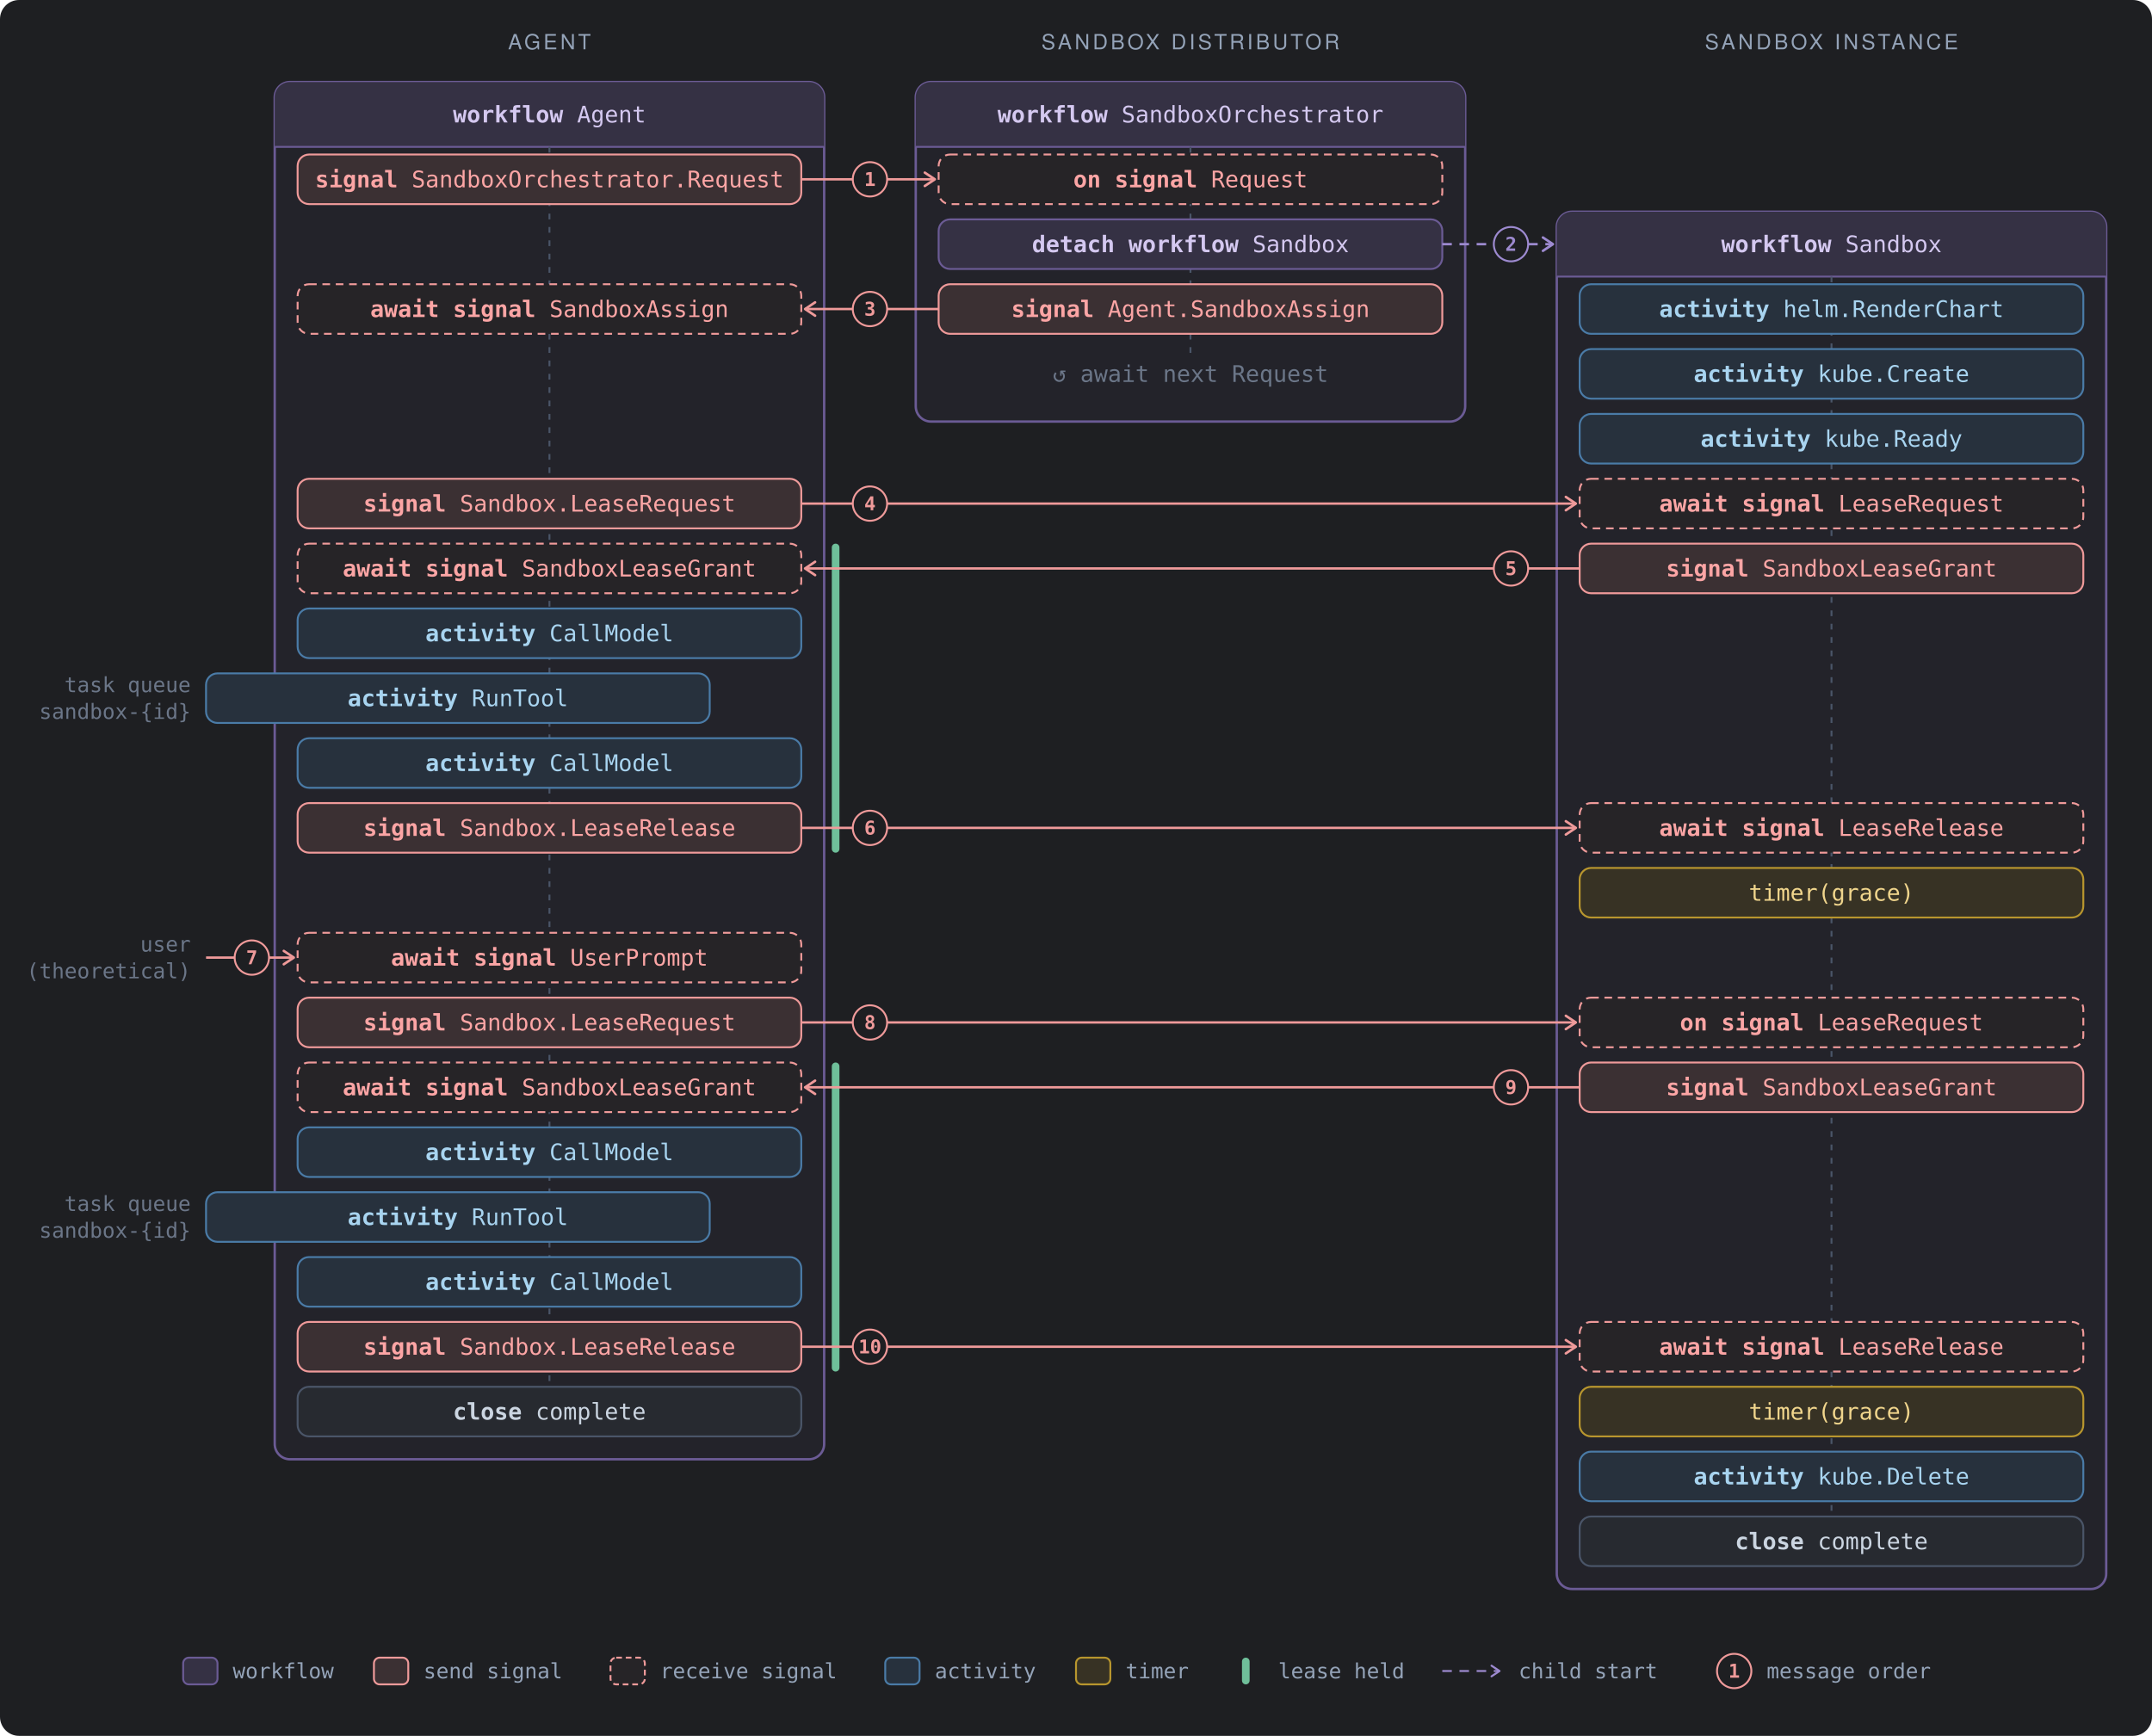
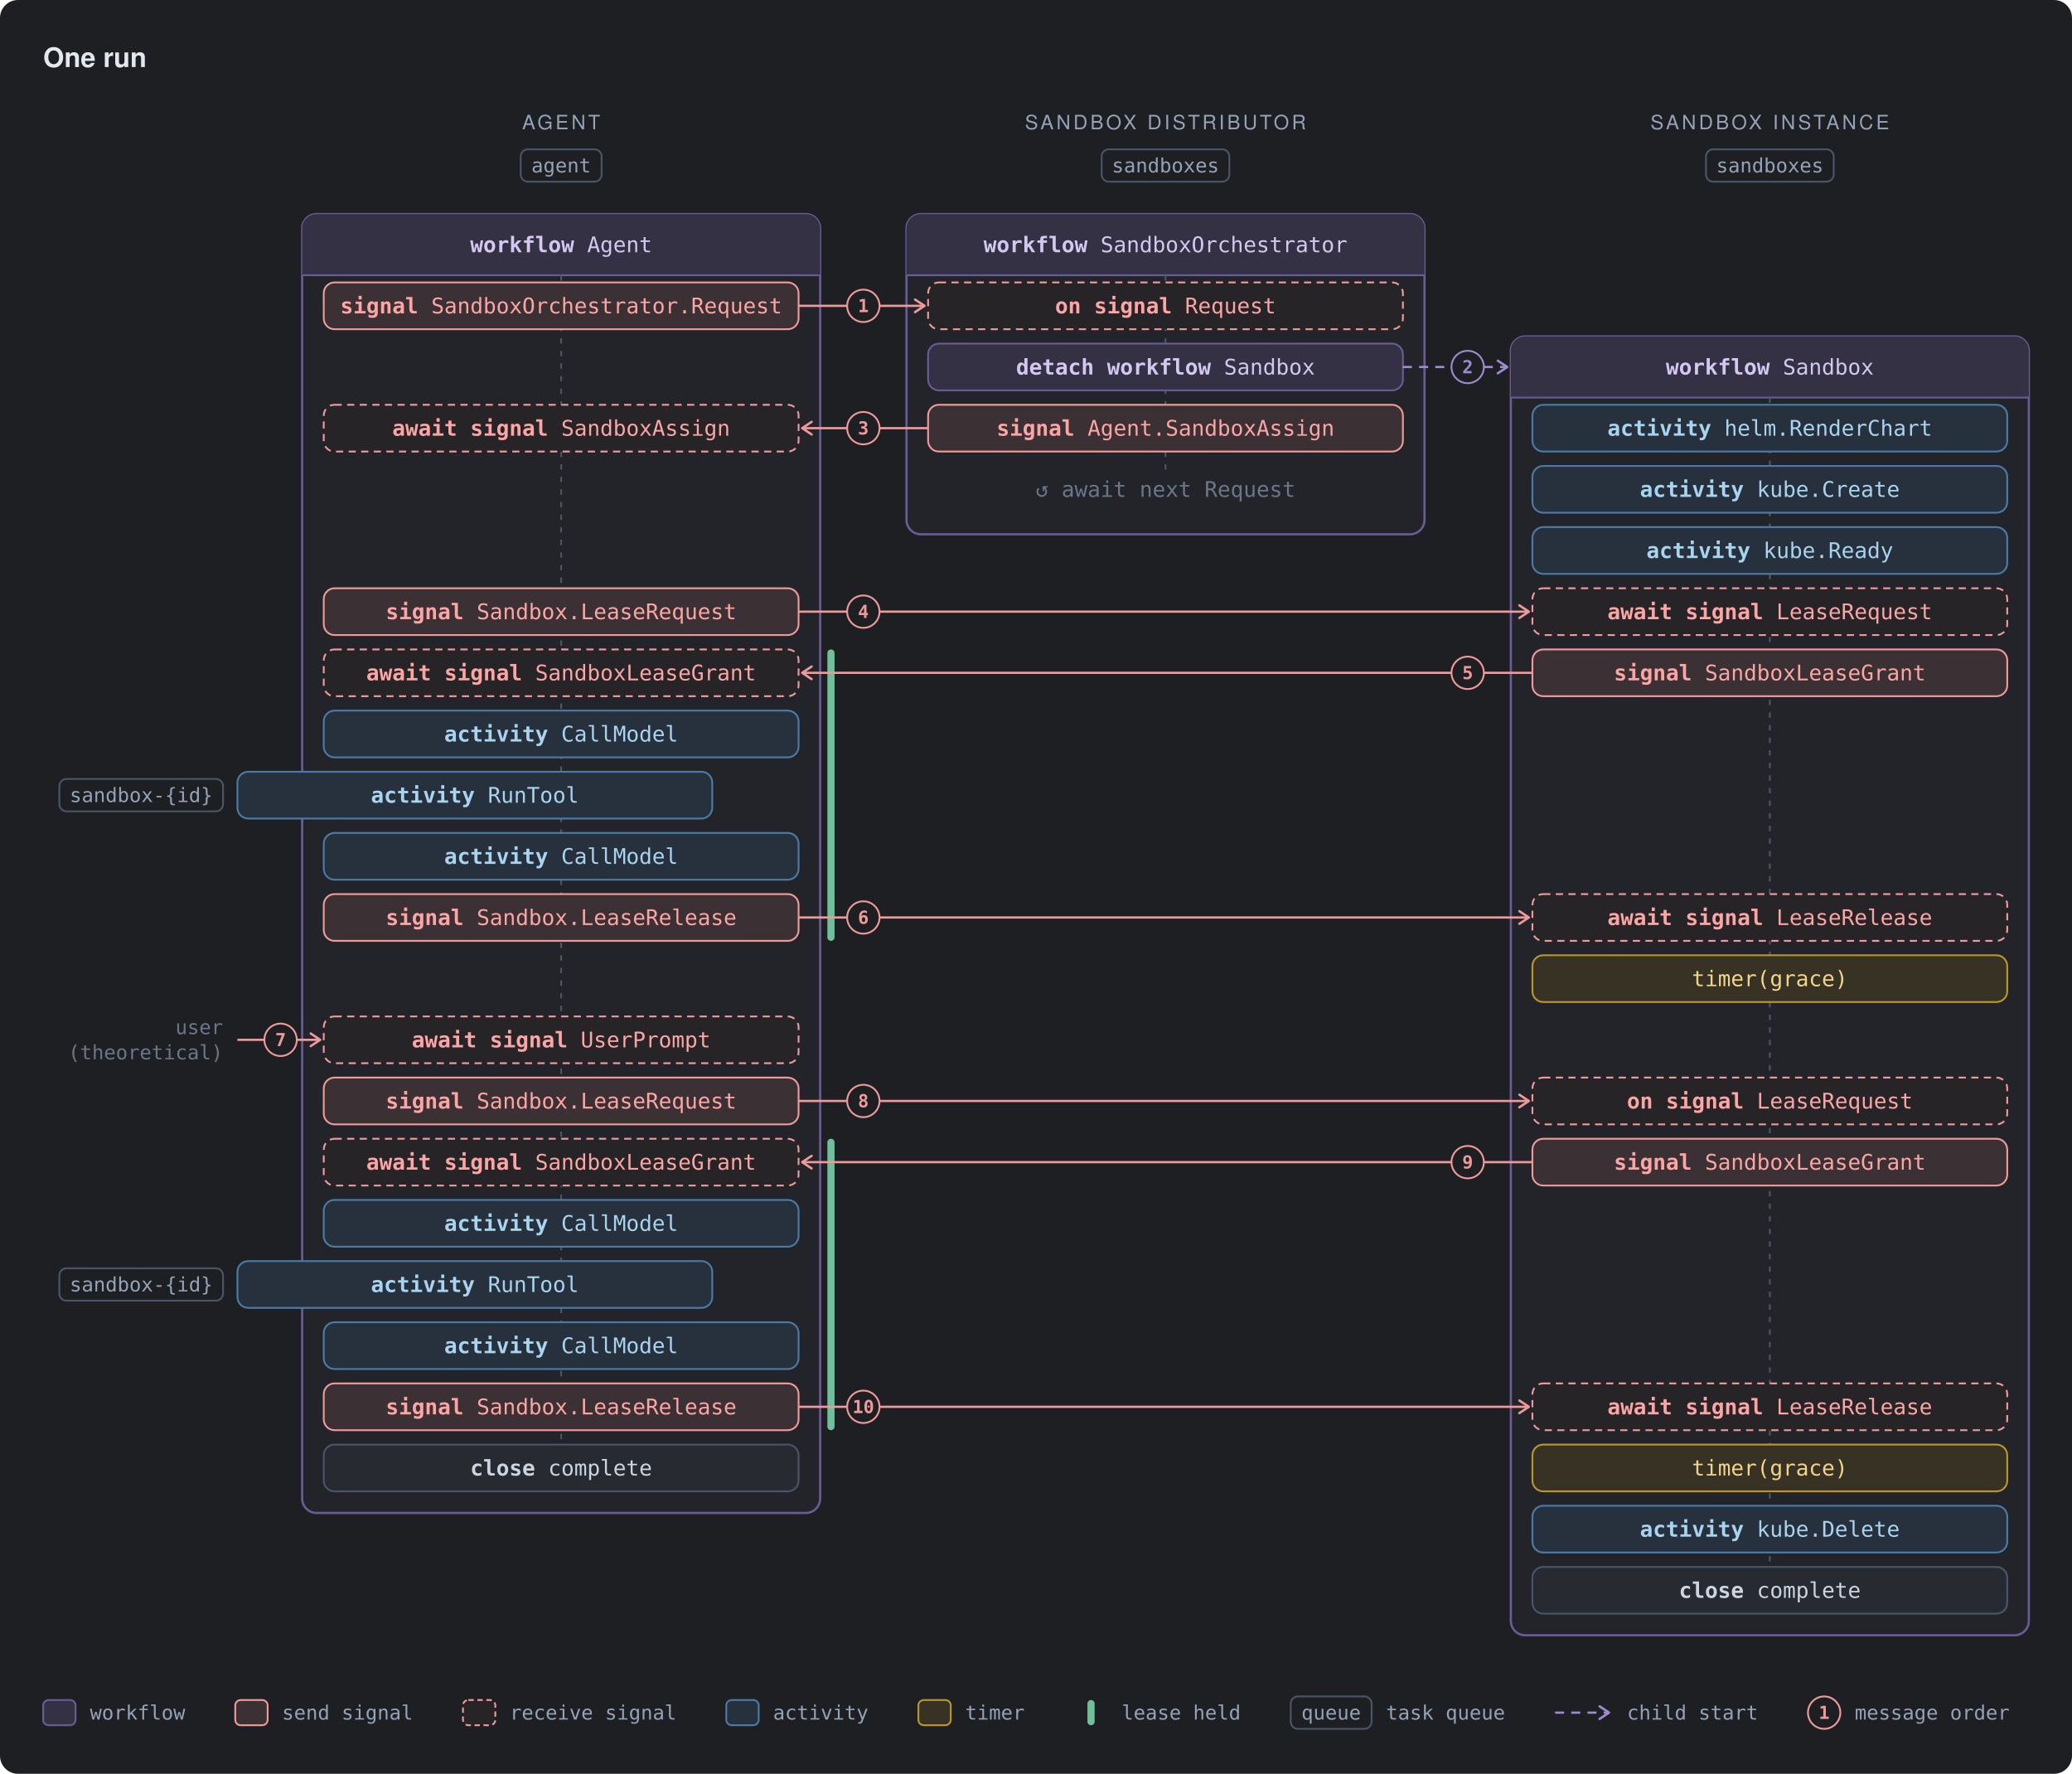
- <svg xmlns="http://www.w3.org/2000/svg" width="1128" height="910" viewBox="0 0 1128 910" role="img" font-family="'SF Mono', Menlo, Consolas, monospace">
+ <svg xmlns="http://www.w3.org/2000/svg" width="1152" height="986" viewBox="0 0 1152 986" role="img" font-family="'SF Mono', Menlo, Consolas, monospace">
  <defs>
    <marker id="hEF9A9A" viewBox="0 0 10 10" refX="8" refY="5" markerWidth="7" markerHeight="7" orient="auto-start-reverse">
      <path d="M2 1L8 5L2 9" fill="none" stroke="#EF9A9A" stroke-width="1.5" stroke-linecap="round" stroke-linejoin="round" />
    </marker>
    <marker id="h9D8AD0" viewBox="0 0 10 10" refX="8" refY="5" markerWidth="7" markerHeight="7" orient="auto-start-reverse">
      <path d="M2 1L8 5L2 9" fill="none" stroke="#9D8AD0" stroke-width="1.5" stroke-linecap="round" stroke-linejoin="round" />
    </marker>
+     <marker id="h4A7BA7" viewBox="0 0 10 10" refX="8" refY="5" markerWidth="7" markerHeight="7" orient="auto-start-reverse">
+       <path d="M2 1L8 5L2 9" fill="none" stroke="#4A7BA7" stroke-width="1.5" stroke-linecap="round" stroke-linejoin="round" />
+     </marker>
+     <marker id="h6B7688" viewBox="0 0 10 10" refX="8" refY="5" markerWidth="7" markerHeight="7" orient="auto-start-reverse">
+       <path d="M2 1L8 5L2 9" fill="none" stroke="#6B7688" stroke-width="1.5" stroke-linecap="round" stroke-linejoin="round" />
+     </marker>
  </defs>
-   <rect width="1128" height="910" rx="10" fill="#1e1f22" />
-   <text x="288.0" y="22" fill="#94A3B8" font-size="11" letter-spacing="1.5" text-anchor="middle" font-family="-apple-system, 'Segoe UI', Helvetica, Arial, sans-serif" dy="0.35em">AGENT</text>
-   <text x="624.0" y="22" fill="#94A3B8" font-size="11" letter-spacing="1.5" text-anchor="middle" font-family="-apple-system, 'Segoe UI', Helvetica, Arial, sans-serif" dy="0.35em">SANDBOX DISTRIBUTOR</text>
-   <text x="960.0" y="22" fill="#94A3B8" font-size="11" letter-spacing="1.5" text-anchor="middle" font-family="-apple-system, 'Segoe UI', Helvetica, Arial, sans-serif" dy="0.35em">SANDBOX INSTANCE</text>
-   <rect x="144" y="43.0" width="288" height="722.0" rx="8" fill="#23232a" stroke="#6B5B95" stroke-width="1.25" />
-   <path d="M152 43.0 H424 a8 8 0 0 1 8 8 V77.0 H144 V51.0 a8 8 0 0 1 8 -8 Z" fill="#353144" />
-   <path d="M144 77.0 H432" stroke="#6B5B95" />
-   <text x="288.0" y="60" fill="#D4C8F0" font-size="12" text-anchor="middle" dy="0.35em">
+   <rect width="1152" height="986" rx="10" fill="#1e1f22" />
+   <text x="24" y="32" fill="#E2E8F0" font-size="15" font-weight="600" font-family="-apple-system, 'Segoe UI', Helvetica, Arial, sans-serif" dy="0.35em">One run</text>
+   <text x="312.0" y="68" fill="#94A3B8" font-size="11" letter-spacing="1.5" text-anchor="middle" font-family="-apple-system, 'Segoe UI', Helvetica, Arial, sans-serif" dy="0.35em">AGENT</text>
+   <rect x="289.5" y="83" width="45" height="18" rx="4" fill="#1e1f22" stroke="#4A5568" />
+   <text x="312.0" y="92" fill="#94A3B8" font-size="11" text-anchor="middle" dy="0.35em">agent</text>
+   <text x="648.0" y="68" fill="#94A3B8" font-size="11" letter-spacing="1.5" text-anchor="middle" font-family="-apple-system, 'Segoe UI', Helvetica, Arial, sans-serif" dy="0.35em">SANDBOX DISTRIBUTOR</text>
+   <rect x="612.5" y="83" width="71" height="18" rx="4" fill="#1e1f22" stroke="#4A5568" />
+   <text x="648.0" y="92" fill="#94A3B8" font-size="11" text-anchor="middle" dy="0.35em">sandboxes</text>
+   <text x="984.0" y="68" fill="#94A3B8" font-size="11" letter-spacing="1.5" text-anchor="middle" font-family="-apple-system, 'Segoe UI', Helvetica, Arial, sans-serif" dy="0.35em">SANDBOX INSTANCE</text>
+   <rect x="948.5" y="83" width="71" height="18" rx="4" fill="#1e1f22" stroke="#4A5568" />
+   <text x="984.0" y="92" fill="#94A3B8" font-size="11" text-anchor="middle" dy="0.35em">sandboxes</text>
+   <rect x="168" y="119.0" width="288" height="722.0" rx="8" fill="#23232a" stroke="#6B5B95" stroke-width="1.25" />
+   <path d="M176 119.0 H448 a8 8 0 0 1 8 8 V153.0 H168 V127.0 a8 8 0 0 1 8 -8 Z" fill="#353144" />
+   <path d="M168 153.0 H456" stroke="#6B5B95" />
+   <text x="312.0" y="136" fill="#D4C8F0" font-size="12" text-anchor="middle" dy="0.35em">
    <tspan font-weight="700">workflow</tspan> Agent</text>
-   <path d="M288.0 77.0 V740" stroke="#4A5568" stroke-dasharray="3 4" />
-   <rect x="480" y="43.0" width="288" height="178.0" rx="8" fill="#23232a" stroke="#6B5B95" stroke-width="1.25" />
-   <path d="M488 43.0 H760 a8 8 0 0 1 8 8 V77.0 H480 V51.0 a8 8 0 0 1 8 -8 Z" fill="#353144" />
-   <path d="M480 77.0 H768" stroke="#6B5B95" />
-   <text x="624.0" y="60" fill="#D4C8F0" font-size="12" text-anchor="middle" dy="0.35em">
+   <path d="M312.0 153.0 V816" stroke="#4A5568" stroke-dasharray="3 4" />
+   <rect x="504" y="119.0" width="288" height="178.0" rx="8" fill="#23232a" stroke="#6B5B95" stroke-width="1.25" />
+   <path d="M512 119.0 H784 a8 8 0 0 1 8 8 V153.0 H504 V127.0 a8 8 0 0 1 8 -8 Z" fill="#353144" />
+   <path d="M504 153.0 H792" stroke="#6B5B95" />
+   <text x="648.0" y="136" fill="#D4C8F0" font-size="12" text-anchor="middle" dy="0.35em">
    <tspan font-weight="700">workflow</tspan> SandboxOrchestrator</text>
-   <path d="M624.0 77.0 V196" stroke="#4A5568" stroke-dasharray="3 4" />
-   <rect x="816" y="111.0" width="288" height="722.0" rx="8" fill="#23232a" stroke="#6B5B95" stroke-width="1.25" />
-   <path d="M824 111.0 H1096 a8 8 0 0 1 8 8 V145.0 H816 V119.0 a8 8 0 0 1 8 -8 Z" fill="#353144" />
-   <path d="M816 145.0 H1104" stroke="#6B5B95" />
-   <text x="960.0" y="128" fill="#D4C8F0" font-size="12" text-anchor="middle" dy="0.35em">
+   <path d="M648.0 153.0 V272" stroke="#4A5568" stroke-dasharray="3 4" />
+   <rect x="840" y="187.0" width="288" height="722.0" rx="8" fill="#23232a" stroke="#6B5B95" stroke-width="1.25" />
+   <path d="M848 187.0 H1120 a8 8 0 0 1 8 8 V221.0 H840 V195.0 a8 8 0 0 1 8 -8 Z" fill="#353144" />
+   <path d="M840 221.0 H1128" stroke="#6B5B95" />
+   <text x="984.0" y="204" fill="#D4C8F0" font-size="12" text-anchor="middle" dy="0.35em">
    <tspan font-weight="700">workflow</tspan> Sandbox</text>
-   <path d="M960.0 145.0 V808" stroke="#4A5568" stroke-dasharray="3 4" />
-   <rect x="436" y="285.0" width="4" height="162" rx="2" fill="#6FBF9A" />
-   <rect x="436" y="557.0" width="4" height="162" rx="2" fill="#6FBF9A" />
-   <rect x="156" y="81.0" width="264" height="26" rx="6" fill="#3b3033" stroke="#EF9A9A" />
-   <text x="288.0" y="94" fill="#FCA5A5" font-size="12" text-anchor="middle" dy="0.35em">
+   <path d="M984.0 221.0 V884" stroke="#4A5568" stroke-dasharray="3 4" />
+   <rect x="460" y="361.0" width="4" height="162" rx="2" fill="#6FBF9A" />
+   <rect x="460" y="633.0" width="4" height="162" rx="2" fill="#6FBF9A" />
+   <rect x="180" y="157.0" width="264" height="26" rx="6" fill="#3b3033" stroke="#EF9A9A" />
+   <text x="312.0" y="170" fill="#FCA5A5" font-size="12" text-anchor="middle" dy="0.35em">
    <tspan font-weight="700">signal</tspan> SandboxOrchestrator.Request</text>
-   <rect x="156" y="149.0" width="264" height="26" rx="6" fill="#262427" stroke="#EF9A9A" stroke-dasharray="4 3" />
-   <text x="288.0" y="162" fill="#FCA5A5" font-size="12" text-anchor="middle" dy="0.35em">
+   <rect x="180" y="225.0" width="264" height="26" rx="6" fill="#262427" stroke="#EF9A9A" stroke-dasharray="4 3" />
+   <text x="312.0" y="238" fill="#FCA5A5" font-size="12" text-anchor="middle" dy="0.35em">
    <tspan font-weight="700">await signal</tspan> SandboxAssign</text>
-   <rect x="156" y="251.0" width="264" height="26" rx="6" fill="#3b3033" stroke="#EF9A9A" />
-   <text x="288.0" y="264" fill="#FCA5A5" font-size="12" text-anchor="middle" dy="0.35em">
+   <rect x="180" y="327.0" width="264" height="26" rx="6" fill="#3b3033" stroke="#EF9A9A" />
+   <text x="312.0" y="340" fill="#FCA5A5" font-size="12" text-anchor="middle" dy="0.35em">
    <tspan font-weight="700">signal</tspan> Sandbox.LeaseRequest</text>
-   <rect x="156" y="285.0" width="264" height="26" rx="6" fill="#262427" stroke="#EF9A9A" stroke-dasharray="4 3" />
-   <text x="288.0" y="298" fill="#FCA5A5" font-size="12" text-anchor="middle" dy="0.35em">
+   <rect x="180" y="361.0" width="264" height="26" rx="6" fill="#262427" stroke="#EF9A9A" stroke-dasharray="4 3" />
+   <text x="312.0" y="374" fill="#FCA5A5" font-size="12" text-anchor="middle" dy="0.35em">
    <tspan font-weight="700">await signal</tspan> SandboxLeaseGrant</text>
-   <rect x="156" y="319.0" width="264" height="26" rx="6" fill="#27313d" stroke="#4A7BA7" />
-   <text x="288.0" y="332" fill="#A8D4F0" font-size="12" text-anchor="middle" dy="0.35em">
+   <rect x="180" y="395.0" width="264" height="26" rx="6" fill="#27313d" stroke="#4A7BA7" />
+   <text x="312.0" y="408" fill="#A8D4F0" font-size="12" text-anchor="middle" dy="0.35em">
    <tspan font-weight="700">activity</tspan> CallModel</text>
-   <rect x="108" y="353.0" width="264" height="26" rx="6" fill="#27313d" stroke="#4A7BA7" />
-   <text x="240.0" y="366" fill="#A8D4F0" font-size="12" text-anchor="middle" dy="0.35em">
+   <rect x="132" y="429.0" width="264" height="26" rx="6" fill="#27313d" stroke="#4A7BA7" />
+   <text x="264.0" y="442" fill="#A8D4F0" font-size="12" text-anchor="middle" dy="0.35em">
    <tspan font-weight="700">activity</tspan> RunTool</text>
-   <rect x="156" y="387.0" width="264" height="26" rx="6" fill="#27313d" stroke="#4A7BA7" />
-   <text x="288.0" y="400" fill="#A8D4F0" font-size="12" text-anchor="middle" dy="0.35em">
+   <rect x="180" y="463.0" width="264" height="26" rx="6" fill="#27313d" stroke="#4A7BA7" />
+   <text x="312.0" y="476" fill="#A8D4F0" font-size="12" text-anchor="middle" dy="0.35em">
    <tspan font-weight="700">activity</tspan> CallModel</text>
-   <text x="100" y="359.0" fill="#6B7688" font-size="11" text-anchor="end" dy="0.35em">task queue</text>
-   <text x="100" y="373.0" fill="#6B7688" font-size="11" text-anchor="end" dy="0.35em">sandbox-{id}</text>
-   <rect x="156" y="421.0" width="264" height="26" rx="6" fill="#3b3033" stroke="#EF9A9A" />
-   <text x="288.0" y="434" fill="#FCA5A5" font-size="12" text-anchor="middle" dy="0.35em">
+   <rect x="33" y="433" width="91" height="18" rx="4" fill="#1e1f22" stroke="#4A5568" />
+   <text x="78.5" y="442" fill="#94A3B8" font-size="11" text-anchor="middle" dy="0.35em">sandbox-{id}</text>
+   <rect x="180" y="497.0" width="264" height="26" rx="6" fill="#3b3033" stroke="#EF9A9A" />
+   <text x="312.0" y="510" fill="#FCA5A5" font-size="12" text-anchor="middle" dy="0.35em">
    <tspan font-weight="700">signal</tspan> Sandbox.LeaseRelease</text>
-   <rect x="156" y="489.0" width="264" height="26" rx="6" fill="#262427" stroke="#EF9A9A" stroke-dasharray="4 3" />
-   <text x="288.0" y="502" fill="#FCA5A5" font-size="12" text-anchor="middle" dy="0.35em">
+   <rect x="180" y="565.0" width="264" height="26" rx="6" fill="#262427" stroke="#EF9A9A" stroke-dasharray="4 3" />
+   <text x="312.0" y="578" fill="#FCA5A5" font-size="12" text-anchor="middle" dy="0.35em">
    <tspan font-weight="700">await signal</tspan> UserPrompt</text>
-   <text x="100" y="495.0" fill="#6B7688" font-size="11" text-anchor="end" dy="0.35em">user</text>
-   <text x="100" y="509.0" fill="#6B7688" font-size="11" text-anchor="end" dy="0.35em">(theoretical)</text>
-   <rect x="156" y="523.0" width="264" height="26" rx="6" fill="#3b3033" stroke="#EF9A9A" />
-   <text x="288.0" y="536" fill="#FCA5A5" font-size="12" text-anchor="middle" dy="0.35em">
+   <text x="124" y="571.0" fill="#6B7688" font-size="11" text-anchor="end" dy="0.35em">user</text>
+   <text x="124" y="585.0" fill="#6B7688" font-size="11" text-anchor="end" dy="0.35em">(theoretical)</text>
+   <rect x="180" y="599.0" width="264" height="26" rx="6" fill="#3b3033" stroke="#EF9A9A" />
+   <text x="312.0" y="612" fill="#FCA5A5" font-size="12" text-anchor="middle" dy="0.35em">
    <tspan font-weight="700">signal</tspan> Sandbox.LeaseRequest</text>
-   <rect x="156" y="557.0" width="264" height="26" rx="6" fill="#262427" stroke="#EF9A9A" stroke-dasharray="4 3" />
-   <text x="288.0" y="570" fill="#FCA5A5" font-size="12" text-anchor="middle" dy="0.35em">
+   <rect x="180" y="633.0" width="264" height="26" rx="6" fill="#262427" stroke="#EF9A9A" stroke-dasharray="4 3" />
+   <text x="312.0" y="646" fill="#FCA5A5" font-size="12" text-anchor="middle" dy="0.35em">
    <tspan font-weight="700">await signal</tspan> SandboxLeaseGrant</text>
-   <rect x="156" y="591.0" width="264" height="26" rx="6" fill="#27313d" stroke="#4A7BA7" />
-   <text x="288.0" y="604" fill="#A8D4F0" font-size="12" text-anchor="middle" dy="0.35em">
+   <rect x="180" y="667.0" width="264" height="26" rx="6" fill="#27313d" stroke="#4A7BA7" />
+   <text x="312.0" y="680" fill="#A8D4F0" font-size="12" text-anchor="middle" dy="0.35em">
    <tspan font-weight="700">activity</tspan> CallModel</text>
-   <rect x="108" y="625.0" width="264" height="26" rx="6" fill="#27313d" stroke="#4A7BA7" />
-   <text x="240.0" y="638" fill="#A8D4F0" font-size="12" text-anchor="middle" dy="0.35em">
+   <rect x="132" y="701.0" width="264" height="26" rx="6" fill="#27313d" stroke="#4A7BA7" />
+   <text x="264.0" y="714" fill="#A8D4F0" font-size="12" text-anchor="middle" dy="0.35em">
    <tspan font-weight="700">activity</tspan> RunTool</text>
-   <rect x="156" y="659.0" width="264" height="26" rx="6" fill="#27313d" stroke="#4A7BA7" />
-   <text x="288.0" y="672" fill="#A8D4F0" font-size="12" text-anchor="middle" dy="0.35em">
+   <rect x="180" y="735.0" width="264" height="26" rx="6" fill="#27313d" stroke="#4A7BA7" />
+   <text x="312.0" y="748" fill="#A8D4F0" font-size="12" text-anchor="middle" dy="0.35em">
    <tspan font-weight="700">activity</tspan> CallModel</text>
-   <text x="100" y="631.0" fill="#6B7688" font-size="11" text-anchor="end" dy="0.35em">task queue</text>
-   <text x="100" y="645.0" fill="#6B7688" font-size="11" text-anchor="end" dy="0.35em">sandbox-{id}</text>
-   <rect x="156" y="693.0" width="264" height="26" rx="6" fill="#3b3033" stroke="#EF9A9A" />
-   <text x="288.0" y="706" fill="#FCA5A5" font-size="12" text-anchor="middle" dy="0.35em">
+   <rect x="33" y="705" width="91" height="18" rx="4" fill="#1e1f22" stroke="#4A5568" />
+   <text x="78.5" y="714" fill="#94A3B8" font-size="11" text-anchor="middle" dy="0.35em">sandbox-{id}</text>
+   <rect x="180" y="769.0" width="264" height="26" rx="6" fill="#3b3033" stroke="#EF9A9A" />
+   <text x="312.0" y="782" fill="#FCA5A5" font-size="12" text-anchor="middle" dy="0.35em">
    <tspan font-weight="700">signal</tspan> Sandbox.LeaseRelease</text>
-   <rect x="156" y="727.0" width="264" height="26" rx="6" fill="#272a30" stroke="#4A5568" />
-   <text x="288.0" y="740" fill="#CBD5E1" font-size="12" text-anchor="middle" dy="0.35em">
+   <rect x="180" y="803.0" width="264" height="26" rx="6" fill="#272a30" stroke="#4A5568" />
+   <text x="312.0" y="816" fill="#CBD5E1" font-size="12" text-anchor="middle" dy="0.35em">
    <tspan font-weight="700">close</tspan> complete</text>
-   <rect x="492" y="81.0" width="264" height="26" rx="6" fill="#262427" stroke="#EF9A9A" stroke-dasharray="4 3" />
-   <text x="624.0" y="94" fill="#FCA5A5" font-size="12" text-anchor="middle" dy="0.35em">
+   <rect x="516" y="157.0" width="264" height="26" rx="6" fill="#262427" stroke="#EF9A9A" stroke-dasharray="4 3" />
+   <text x="648.0" y="170" fill="#FCA5A5" font-size="12" text-anchor="middle" dy="0.35em">
    <tspan font-weight="700">on signal</tspan> Request</text>
-   <rect x="492" y="115.0" width="264" height="26" rx="6" fill="#353144" stroke="#6B5B95" />
-   <text x="624.0" y="128" fill="#D4C8F0" font-size="12" text-anchor="middle" dy="0.35em">
+   <rect x="516" y="191.0" width="264" height="26" rx="6" fill="#353144" stroke="#6B5B95" />
+   <text x="648.0" y="204" fill="#D4C8F0" font-size="12" text-anchor="middle" dy="0.35em">
    <tspan font-weight="700">detach workflow</tspan> Sandbox</text>
-   <rect x="492" y="149.0" width="264" height="26" rx="6" fill="#3b3033" stroke="#EF9A9A" />
-   <text x="624.0" y="162" fill="#FCA5A5" font-size="12" text-anchor="middle" dy="0.35em">
+   <rect x="516" y="225.0" width="264" height="26" rx="6" fill="#3b3033" stroke="#EF9A9A" />
+   <text x="648.0" y="238" fill="#FCA5A5" font-size="12" text-anchor="middle" dy="0.35em">
    <tspan font-weight="700">signal</tspan> Agent.SandboxAssign</text>
-   <rect x="540.0" y="186" width="168" height="20" fill="#23232a" />
-   <text x="624.0" y="196" fill="#6B7688" font-size="12" text-anchor="middle" dy="0.35em">↺ await next Request</text>
-   <rect x="828" y="149.0" width="264" height="26" rx="6" fill="#27313d" stroke="#4A7BA7" />
-   <text x="960.0" y="162" fill="#A8D4F0" font-size="12" text-anchor="middle" dy="0.35em">
+   <rect x="564.0" y="262" width="168" height="20" fill="#23232a" />
+   <text x="648.0" y="272" fill="#6B7688" font-size="12" text-anchor="middle" dy="0.35em">↺ await next Request</text>
+   <rect x="852" y="225.0" width="264" height="26" rx="6" fill="#27313d" stroke="#4A7BA7" />
+   <text x="984.0" y="238" fill="#A8D4F0" font-size="12" text-anchor="middle" dy="0.35em">
    <tspan font-weight="700">activity</tspan> helm.RenderChart</text>
-   <rect x="828" y="183.0" width="264" height="26" rx="6" fill="#27313d" stroke="#4A7BA7" />
-   <text x="960.0" y="196" fill="#A8D4F0" font-size="12" text-anchor="middle" dy="0.35em">
+   <rect x="852" y="259.0" width="264" height="26" rx="6" fill="#27313d" stroke="#4A7BA7" />
+   <text x="984.0" y="272" fill="#A8D4F0" font-size="12" text-anchor="middle" dy="0.35em">
    <tspan font-weight="700">activity</tspan> kube.Create</text>
-   <rect x="828" y="217.0" width="264" height="26" rx="6" fill="#27313d" stroke="#4A7BA7" />
-   <text x="960.0" y="230" fill="#A8D4F0" font-size="12" text-anchor="middle" dy="0.35em">
+   <rect x="852" y="293.0" width="264" height="26" rx="6" fill="#27313d" stroke="#4A7BA7" />
+   <text x="984.0" y="306" fill="#A8D4F0" font-size="12" text-anchor="middle" dy="0.35em">
    <tspan font-weight="700">activity</tspan> kube.Ready</text>
-   <rect x="828" y="251.0" width="264" height="26" rx="6" fill="#262427" stroke="#EF9A9A" stroke-dasharray="4 3" />
-   <text x="960.0" y="264" fill="#FCA5A5" font-size="12" text-anchor="middle" dy="0.35em">
+   <rect x="852" y="327.0" width="264" height="26" rx="6" fill="#262427" stroke="#EF9A9A" stroke-dasharray="4 3" />
+   <text x="984.0" y="340" fill="#FCA5A5" font-size="12" text-anchor="middle" dy="0.35em">
    <tspan font-weight="700">await signal</tspan> LeaseRequest</text>
-   <rect x="828" y="285.0" width="264" height="26" rx="6" fill="#3b3033" stroke="#EF9A9A" />
-   <text x="960.0" y="298" fill="#FCA5A5" font-size="12" text-anchor="middle" dy="0.35em">
+   <rect x="852" y="361.0" width="264" height="26" rx="6" fill="#3b3033" stroke="#EF9A9A" />
+   <text x="984.0" y="374" fill="#FCA5A5" font-size="12" text-anchor="middle" dy="0.35em">
    <tspan font-weight="700">signal</tspan> SandboxLeaseGrant</text>
-   <rect x="828" y="421.0" width="264" height="26" rx="6" fill="#262427" stroke="#EF9A9A" stroke-dasharray="4 3" />
-   <text x="960.0" y="434" fill="#FCA5A5" font-size="12" text-anchor="middle" dy="0.35em">
+   <rect x="852" y="497.0" width="264" height="26" rx="6" fill="#262427" stroke="#EF9A9A" stroke-dasharray="4 3" />
+   <text x="984.0" y="510" fill="#FCA5A5" font-size="12" text-anchor="middle" dy="0.35em">
    <tspan font-weight="700">await signal</tspan> LeaseRelease</text>
-   <rect x="828" y="455.0" width="264" height="26" rx="6" fill="#373224" stroke="#B8962E" />
-   <text x="960.0" y="468" fill="#F0D58C" font-size="12" text-anchor="middle" dy="0.35em">timer(grace)</text>
-   <rect x="828" y="523.0" width="264" height="26" rx="6" fill="#262427" stroke="#EF9A9A" stroke-dasharray="4 3" />
-   <text x="960.0" y="536" fill="#FCA5A5" font-size="12" text-anchor="middle" dy="0.35em">
+   <rect x="852" y="531.0" width="264" height="26" rx="6" fill="#373224" stroke="#B8962E" />
+   <text x="984.0" y="544" fill="#F0D58C" font-size="12" text-anchor="middle" dy="0.35em">timer(grace)</text>
+   <rect x="852" y="599.0" width="264" height="26" rx="6" fill="#262427" stroke="#EF9A9A" stroke-dasharray="4 3" />
+   <text x="984.0" y="612" fill="#FCA5A5" font-size="12" text-anchor="middle" dy="0.35em">
    <tspan font-weight="700">on signal</tspan> LeaseRequest</text>
-   <rect x="828" y="557.0" width="264" height="26" rx="6" fill="#3b3033" stroke="#EF9A9A" />
-   <text x="960.0" y="570" fill="#FCA5A5" font-size="12" text-anchor="middle" dy="0.35em">
+   <rect x="852" y="633.0" width="264" height="26" rx="6" fill="#3b3033" stroke="#EF9A9A" />
+   <text x="984.0" y="646" fill="#FCA5A5" font-size="12" text-anchor="middle" dy="0.35em">
    <tspan font-weight="700">signal</tspan> SandboxLeaseGrant</text>
-   <rect x="828" y="693.0" width="264" height="26" rx="6" fill="#262427" stroke="#EF9A9A" stroke-dasharray="4 3" />
-   <text x="960.0" y="706" fill="#FCA5A5" font-size="12" text-anchor="middle" dy="0.35em">
+   <rect x="852" y="769.0" width="264" height="26" rx="6" fill="#262427" stroke="#EF9A9A" stroke-dasharray="4 3" />
+   <text x="984.0" y="782" fill="#FCA5A5" font-size="12" text-anchor="middle" dy="0.35em">
    <tspan font-weight="700">await signal</tspan> LeaseRelease</text>
-   <rect x="828" y="727.0" width="264" height="26" rx="6" fill="#373224" stroke="#B8962E" />
-   <text x="960.0" y="740" fill="#F0D58C" font-size="12" text-anchor="middle" dy="0.35em">timer(grace)</text>
-   <rect x="828" y="761.0" width="264" height="26" rx="6" fill="#27313d" stroke="#4A7BA7" />
-   <text x="960.0" y="774" fill="#A8D4F0" font-size="12" text-anchor="middle" dy="0.35em">
+   <rect x="852" y="803.0" width="264" height="26" rx="6" fill="#373224" stroke="#B8962E" />
+   <text x="984.0" y="816" fill="#F0D58C" font-size="12" text-anchor="middle" dy="0.35em">timer(grace)</text>
+   <rect x="852" y="837.0" width="264" height="26" rx="6" fill="#27313d" stroke="#4A7BA7" />
+   <text x="984.0" y="850" fill="#A8D4F0" font-size="12" text-anchor="middle" dy="0.35em">
    <tspan font-weight="700">activity</tspan> kube.Delete</text>
-   <rect x="828" y="795.0" width="264" height="26" rx="6" fill="#272a30" stroke="#4A5568" />
-   <text x="960.0" y="808" fill="#CBD5E1" font-size="12" text-anchor="middle" dy="0.35em">
+   <rect x="852" y="871.0" width="264" height="26" rx="6" fill="#272a30" stroke="#4A5568" />
+   <text x="984.0" y="884" fill="#CBD5E1" font-size="12" text-anchor="middle" dy="0.35em">
    <tspan font-weight="700">close</tspan> complete</text>
-   <path d="M420 94 H490" fill="none" stroke="#EF9A9A" stroke-width="1.25" marker-end="url(#hEF9A9A)" />
-   <circle cx="456.0" cy="94" r="9" fill="#1e1f22" stroke="#EF9A9A" />
-   <text x="456.0" y="94" fill="#EF9A9A" font-size="10" font-weight="700" text-anchor="middle" dy="0.35em">1</text>
-   <path d="M756 128 H814" fill="none" stroke="#9D8AD0" stroke-width="1.25" stroke-dasharray="5 4" marker-end="url(#h9D8AD0)" />
-   <circle cx="792.0" cy="128" r="9" fill="#1e1f22" stroke="#9D8AD0" />
-   <text x="792.0" y="128" fill="#9D8AD0" font-size="10" font-weight="700" text-anchor="middle" dy="0.35em">2</text>
-   <path d="M492 162 H422" fill="none" stroke="#EF9A9A" stroke-width="1.25" marker-end="url(#hEF9A9A)" />
-   <circle cx="456.0" cy="162" r="9" fill="#1e1f22" stroke="#EF9A9A" />
-   <text x="456.0" y="162" fill="#EF9A9A" font-size="10" font-weight="700" text-anchor="middle" dy="0.35em">3</text>
-   <path d="M420 264 H826" fill="none" stroke="#EF9A9A" stroke-width="1.25" marker-end="url(#hEF9A9A)" />
-   <circle cx="456.0" cy="264" r="9" fill="#1e1f22" stroke="#EF9A9A" />
-   <text x="456.0" y="264" fill="#EF9A9A" font-size="10" font-weight="700" text-anchor="middle" dy="0.35em">4</text>
-   <path d="M828 298 H422" fill="none" stroke="#EF9A9A" stroke-width="1.25" marker-end="url(#hEF9A9A)" />
-   <circle cx="792.0" cy="298" r="9" fill="#1e1f22" stroke="#EF9A9A" />
-   <text x="792.0" y="298" fill="#EF9A9A" font-size="10" font-weight="700" text-anchor="middle" dy="0.35em">5</text>
-   <path d="M420 434 H826" fill="none" stroke="#EF9A9A" stroke-width="1.25" marker-end="url(#hEF9A9A)" />
-   <circle cx="456.0" cy="434" r="9" fill="#1e1f22" stroke="#EF9A9A" />
-   <text x="456.0" y="434" fill="#EF9A9A" font-size="10" font-weight="700" text-anchor="middle" dy="0.35em">6</text>
-   <path d="M108 502 H154" fill="none" stroke="#EF9A9A" stroke-width="1.25" marker-end="url(#hEF9A9A)" />
-   <circle cx="132.0" cy="502" r="9" fill="#1e1f22" stroke="#EF9A9A" />
-   <text x="132.0" y="502" fill="#EF9A9A" font-size="10" font-weight="700" text-anchor="middle" dy="0.35em">7</text>
-   <path d="M420 536 H826" fill="none" stroke="#EF9A9A" stroke-width="1.25" marker-end="url(#hEF9A9A)" />
-   <circle cx="456.0" cy="536" r="9" fill="#1e1f22" stroke="#EF9A9A" />
-   <text x="456.0" y="536" fill="#EF9A9A" font-size="10" font-weight="700" text-anchor="middle" dy="0.35em">8</text>
-   <path d="M828 570 H422" fill="none" stroke="#EF9A9A" stroke-width="1.25" marker-end="url(#hEF9A9A)" />
-   <circle cx="792.0" cy="570" r="9" fill="#1e1f22" stroke="#EF9A9A" />
-   <text x="792.0" y="570" fill="#EF9A9A" font-size="10" font-weight="700" text-anchor="middle" dy="0.35em">9</text>
-   <path d="M420 706 H826" fill="none" stroke="#EF9A9A" stroke-width="1.25" marker-end="url(#hEF9A9A)" />
-   <circle cx="456.0" cy="706" r="9" fill="#1e1f22" stroke="#EF9A9A" />
-   <text x="456.0" y="706" fill="#EF9A9A" font-size="10" font-weight="700" text-anchor="middle" dy="0.35em">10</text>
-   <rect x="96" y="869" width="18" height="14" rx="3" fill="#353144" stroke="#6B5B95" />
-   <text x="122" y="876" fill="#94A3B8" font-size="11" dy="0.35em">workflow</text>
-   <rect x="196" y="869" width="18" height="14" rx="3" fill="#3b3033" stroke="#EF9A9A" />
-   <text x="222" y="876" fill="#94A3B8" font-size="11" dy="0.35em">send signal</text>
-   <rect x="320" y="869" width="18" height="14" rx="3" fill="#262427" stroke="#EF9A9A" stroke-dasharray="3 2" />
-   <text x="346" y="876" fill="#94A3B8" font-size="11" dy="0.35em">receive signal</text>
-   <rect x="464" y="869" width="18" height="14" rx="3" fill="#27313d" stroke="#4A7BA7" />
-   <text x="490" y="876" fill="#94A3B8" font-size="11" dy="0.35em">activity</text>
-   <rect x="564" y="869" width="18" height="14" rx="3" fill="#373224" stroke="#B8962E" />
-   <text x="590" y="876" fill="#94A3B8" font-size="11" dy="0.35em">timer</text>
-   <rect x="651" y="869" width="4" height="14" rx="2" fill="#6FBF9A" />
-   <text x="670" y="876" fill="#94A3B8" font-size="11" dy="0.35em">lease held</text>
-   <path d="M756 876 H786" stroke="#9D8AD0" stroke-dasharray="5 4" marker-end="url(#h9D8AD0)" />
-   <text x="796" y="876" fill="#94A3B8" font-size="11" dy="0.35em">child start</text>
-   <circle cx="909" cy="876" r="9" fill="#1e1f22" stroke="#EF9A9A" />
-   <text x="909" y="876" fill="#EF9A9A" font-size="10" font-weight="700" text-anchor="middle" dy="0.35em">1</text>
-   <text x="926" y="876" fill="#94A3B8" font-size="11" dy="0.35em">message order</text>
+   <path d="M444 170 H514" fill="none" stroke="#EF9A9A" stroke-width="1.25" marker-end="url(#hEF9A9A)" />
+   <circle cx="480.0" cy="170" r="9" fill="#1e1f22" stroke="#EF9A9A" />
+   <text x="480.0" y="170" fill="#EF9A9A" font-size="10" font-weight="700" text-anchor="middle" dy="0.35em">1</text>
+   <path d="M780 204 H838" fill="none" stroke="#9D8AD0" stroke-width="1.25" stroke-dasharray="5 4" marker-end="url(#h9D8AD0)" />
+   <circle cx="816.0" cy="204" r="9" fill="#1e1f22" stroke="#9D8AD0" />
+   <text x="816.0" y="204" fill="#9D8AD0" font-size="10" font-weight="700" text-anchor="middle" dy="0.35em">2</text>
+   <path d="M516 238 H446" fill="none" stroke="#EF9A9A" stroke-width="1.25" marker-end="url(#hEF9A9A)" />
+   <circle cx="480.0" cy="238" r="9" fill="#1e1f22" stroke="#EF9A9A" />
+   <text x="480.0" y="238" fill="#EF9A9A" font-size="10" font-weight="700" text-anchor="middle" dy="0.35em">3</text>
+   <path d="M444 340 H850" fill="none" stroke="#EF9A9A" stroke-width="1.25" marker-end="url(#hEF9A9A)" />
+   <circle cx="480.0" cy="340" r="9" fill="#1e1f22" stroke="#EF9A9A" />
+   <text x="480.0" y="340" fill="#EF9A9A" font-size="10" font-weight="700" text-anchor="middle" dy="0.35em">4</text>
+   <path d="M852 374 H446" fill="none" stroke="#EF9A9A" stroke-width="1.25" marker-end="url(#hEF9A9A)" />
+   <circle cx="816.0" cy="374" r="9" fill="#1e1f22" stroke="#EF9A9A" />
+   <text x="816.0" y="374" fill="#EF9A9A" font-size="10" font-weight="700" text-anchor="middle" dy="0.35em">5</text>
+   <path d="M444 510 H850" fill="none" stroke="#EF9A9A" stroke-width="1.25" marker-end="url(#hEF9A9A)" />
+   <circle cx="480.0" cy="510" r="9" fill="#1e1f22" stroke="#EF9A9A" />
+   <text x="480.0" y="510" fill="#EF9A9A" font-size="10" font-weight="700" text-anchor="middle" dy="0.35em">6</text>
+   <path d="M132 578 H178" fill="none" stroke="#EF9A9A" stroke-width="1.25" marker-end="url(#hEF9A9A)" />
+   <circle cx="156.0" cy="578" r="9" fill="#1e1f22" stroke="#EF9A9A" />
+   <text x="156.0" y="578" fill="#EF9A9A" font-size="10" font-weight="700" text-anchor="middle" dy="0.35em">7</text>
+   <path d="M444 612 H850" fill="none" stroke="#EF9A9A" stroke-width="1.25" marker-end="url(#hEF9A9A)" />
+   <circle cx="480.0" cy="612" r="9" fill="#1e1f22" stroke="#EF9A9A" />
+   <text x="480.0" y="612" fill="#EF9A9A" font-size="10" font-weight="700" text-anchor="middle" dy="0.35em">8</text>
+   <path d="M852 646 H446" fill="none" stroke="#EF9A9A" stroke-width="1.25" marker-end="url(#hEF9A9A)" />
+   <circle cx="816.0" cy="646" r="9" fill="#1e1f22" stroke="#EF9A9A" />
+   <text x="816.0" y="646" fill="#EF9A9A" font-size="10" font-weight="700" text-anchor="middle" dy="0.35em">9</text>
+   <path d="M444 782 H850" fill="none" stroke="#EF9A9A" stroke-width="1.25" marker-end="url(#hEF9A9A)" />
+   <circle cx="480.0" cy="782" r="9" fill="#1e1f22" stroke="#EF9A9A" />
+   <text x="480.0" y="782" fill="#EF9A9A" font-size="10" font-weight="700" text-anchor="middle" dy="0.35em">10</text>
+   <rect x="24" y="945" width="18" height="14" rx="3" fill="#353144" stroke="#6B5B95" />
+   <text x="50" y="952" fill="#94A3B8" font-size="11" dy="0.35em">workflow</text>
+   <rect x="130.8" y="945" width="18" height="14" rx="3" fill="#3b3033" stroke="#EF9A9A" />
+   <text x="156.8" y="952" fill="#94A3B8" font-size="11" dy="0.35em">send signal</text>
+   <rect x="257.4" y="945" width="18" height="14" rx="3" fill="#262427" stroke="#EF9A9A" stroke-dasharray="3 2" />
+   <text x="283.4" y="952" fill="#94A3B8" font-size="11" dy="0.35em">receive signal</text>
+   <rect x="403.8" y="945" width="18" height="14" rx="3" fill="#27313d" stroke="#4A7BA7" />
+   <text x="429.8" y="952" fill="#94A3B8" font-size="11" dy="0.35em">activity</text>
+   <rect x="510.6" y="945" width="18" height="14" rx="3" fill="#373224" stroke="#B8962E" />
+   <text x="536.6" y="952" fill="#94A3B8" font-size="11" dy="0.35em">timer</text>
+   <rect x="604.6" y="945" width="4" height="14" rx="2" fill="#6FBF9A" />
+   <text x="623.6" y="952" fill="#94A3B8" font-size="11" dy="0.35em">lease held</text>
+   <rect x="717.6" y="943" width="45" height="18" rx="4" fill="#1e1f22" stroke="#4A5568" />
+   <text x="740.1" y="952" fill="#94A3B8" font-size="11" text-anchor="middle" dy="0.35em">queue</text>
+   <text x="770.6" y="952" fill="#94A3B8" font-size="11" dy="0.35em">task queue</text>
+   <path d="M864.6 952 H894.6" fill="none" stroke="#9D8AD0" stroke-width="1.25" stroke-dasharray="5 4" marker-end="url(#h9D8AD0)" />
+   <text x="904.6" y="952" fill="#94A3B8" font-size="11" dy="0.35em">child start</text>
+   <circle cx="1014.2" cy="952" r="9" fill="#1e1f22" stroke="#EF9A9A" />
+   <text x="1014.2" y="952" fill="#EF9A9A" font-size="10" font-weight="700" text-anchor="middle" dy="0.35em">1</text>
+   <text x="1031.2" y="952" fill="#94A3B8" font-size="11" dy="0.35em">message order</text>
</svg>
